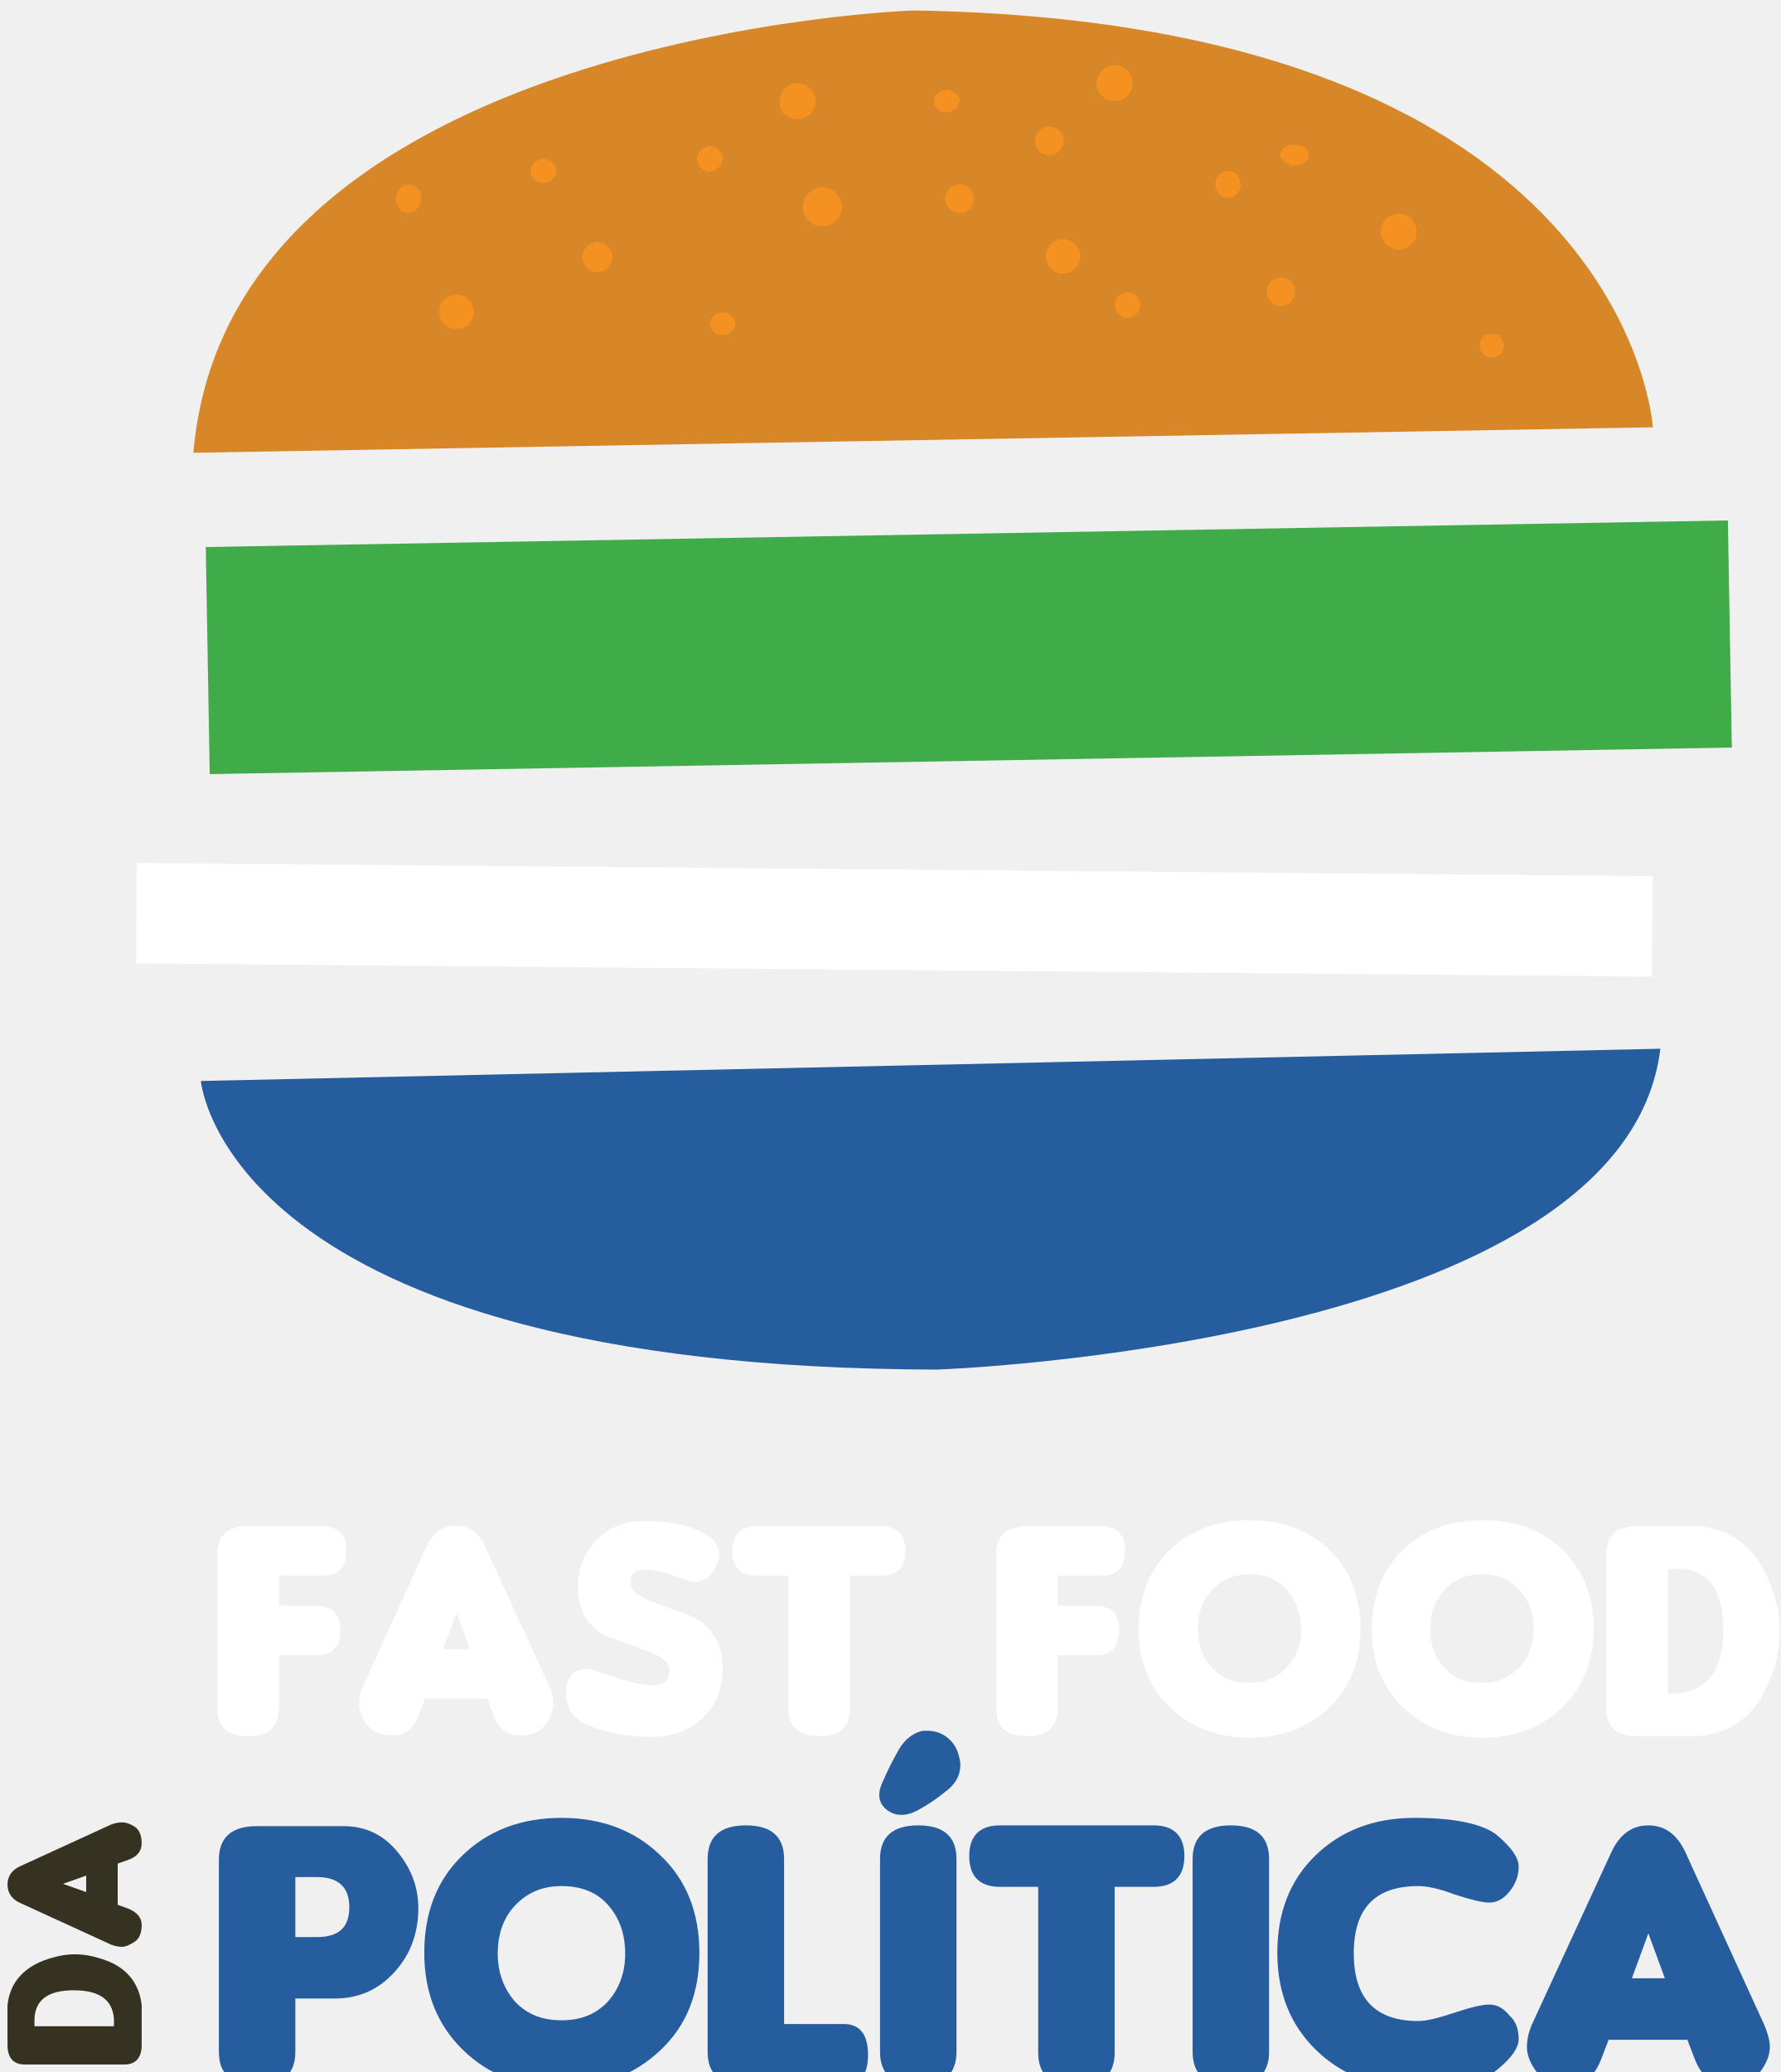
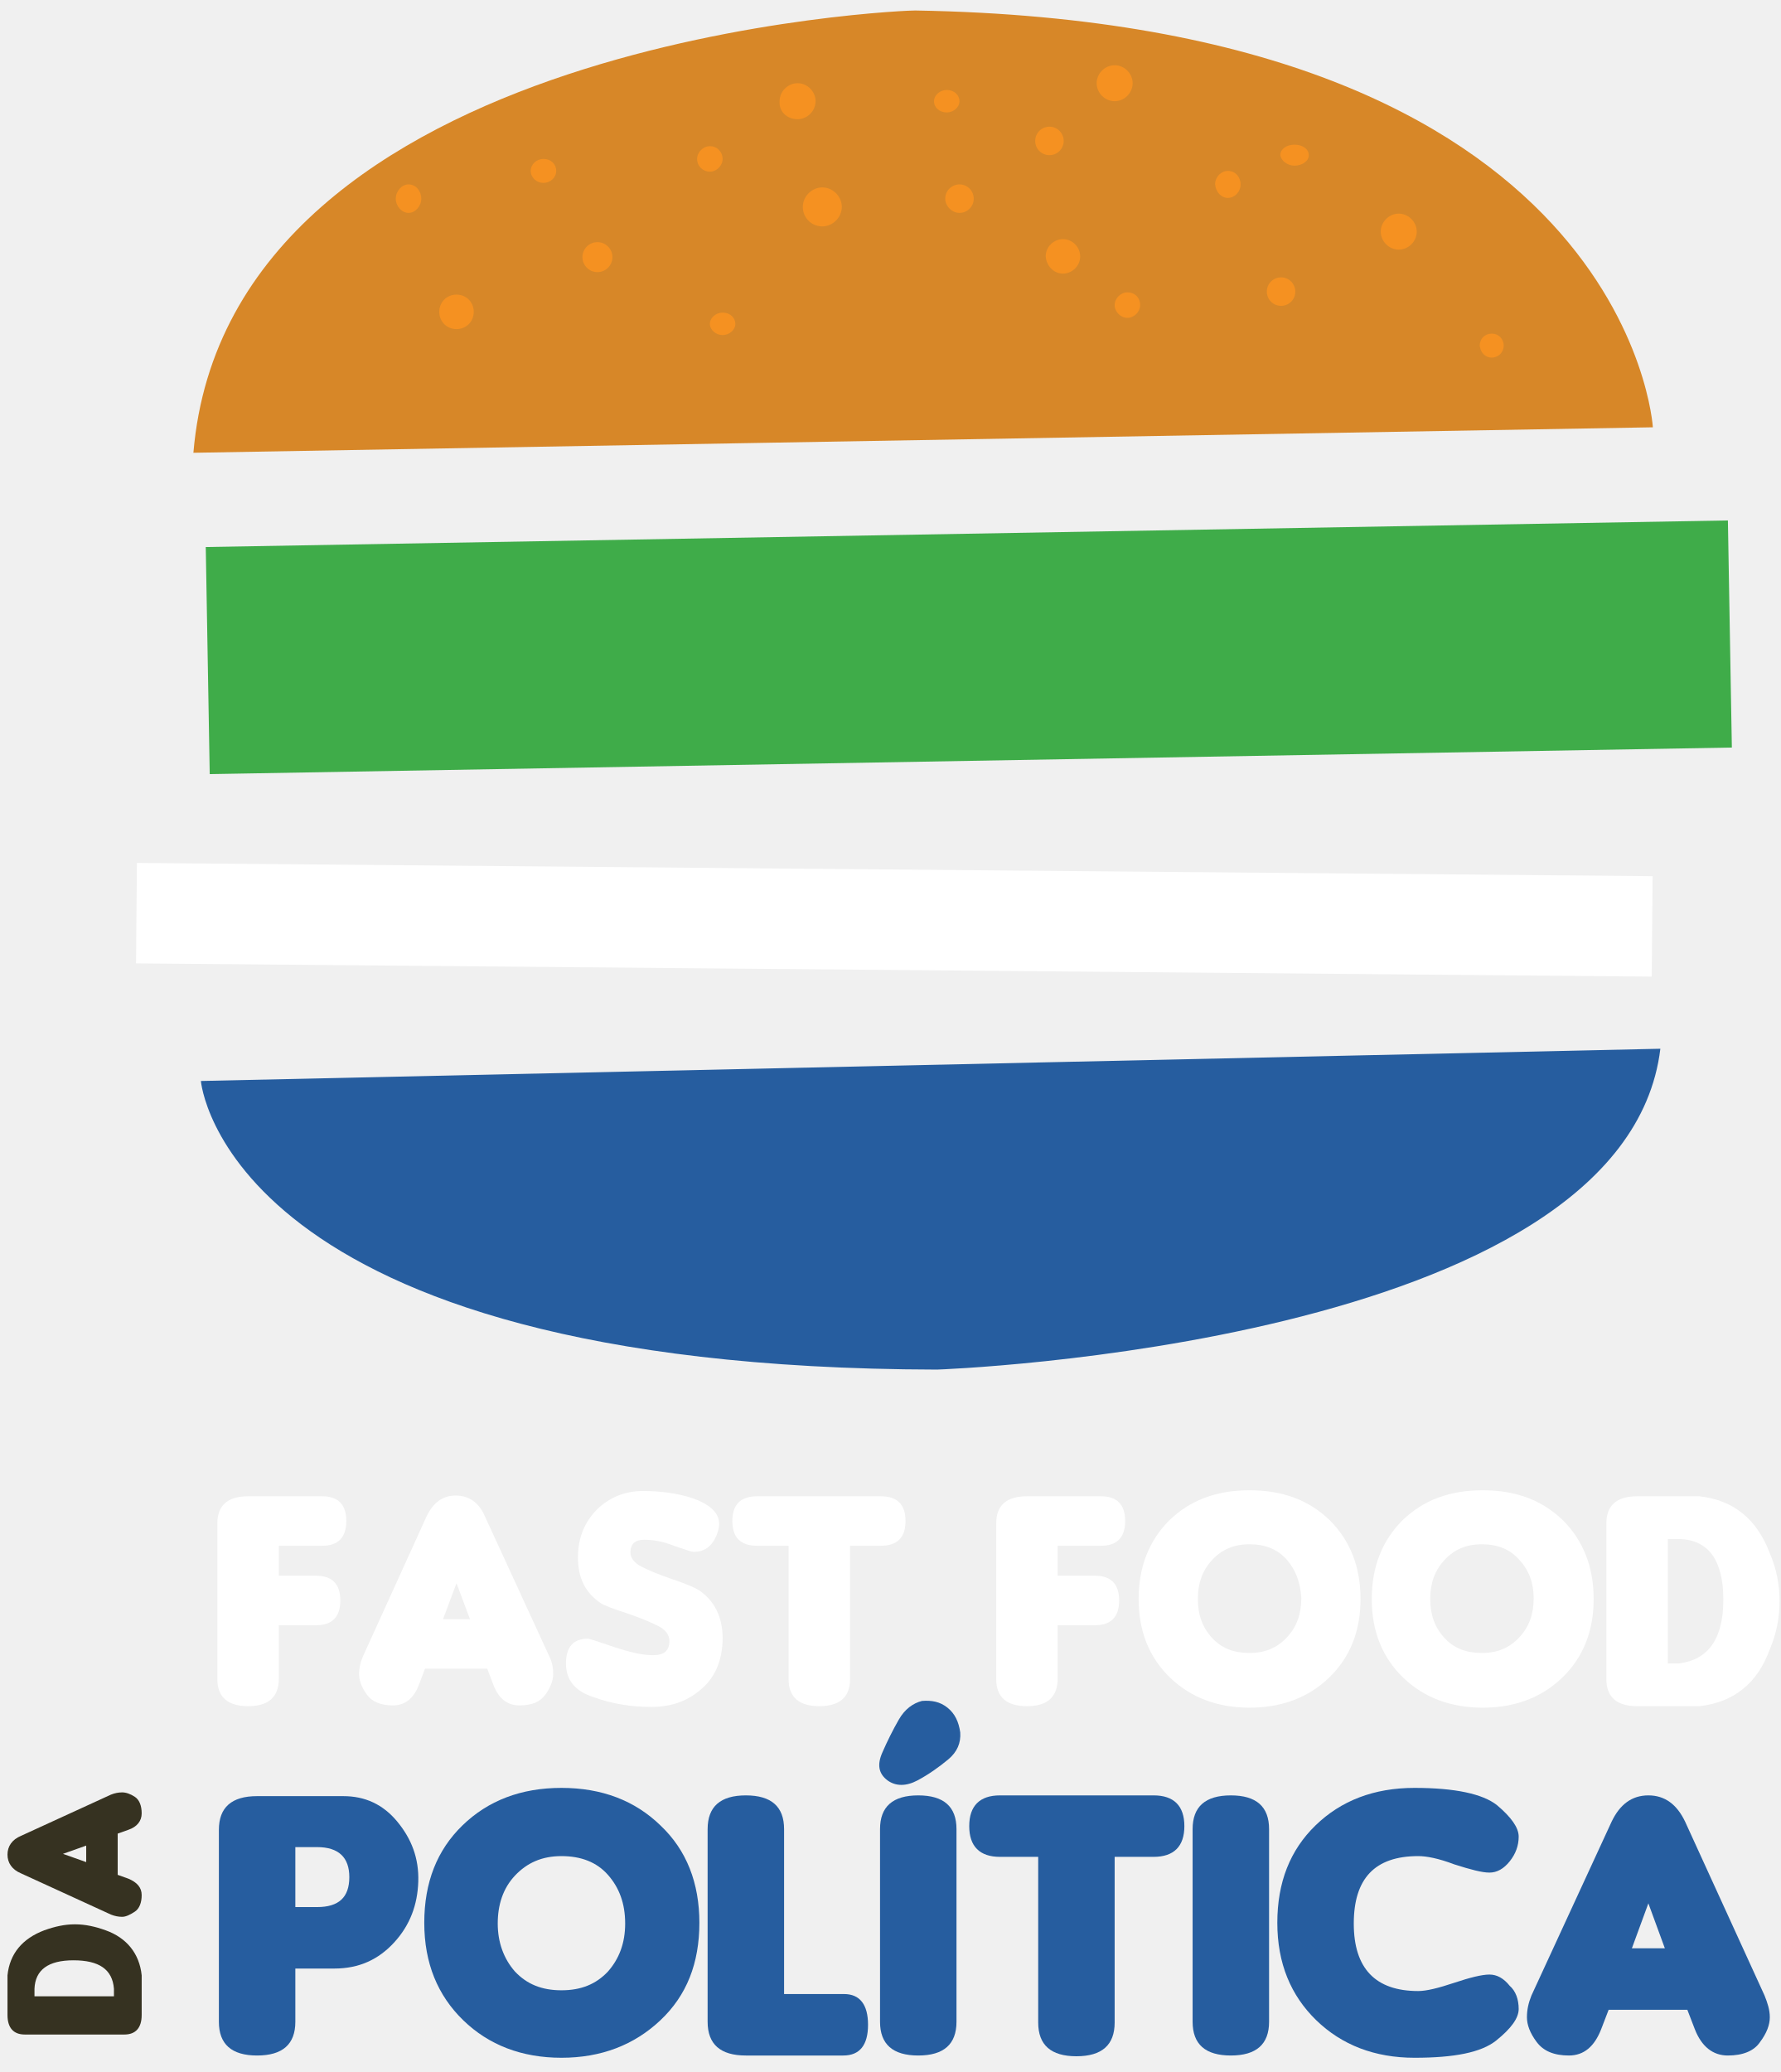
<svg xmlns="http://www.w3.org/2000/svg" version="1.1" id="Camada_1" x="0px" y="0px" viewBox="0 0 237.5 276.4" style="enable-background:new 0 0 237.5 276.4;" xml:space="preserve">
-   <style type="text/css">
+   <defs id="defs4389" />
+   <style type="text/css" id="style4297">
	.st0{fill:#265D9F;}
	.st1{fill:#D78728;}
	.st2{fill:#FFFFFF;}
	.st3{fill:#3FAC49;}
	.st4{fill:#F59121;}
	.st5{fill:#363221;}
</style>
-   <path class="st0" d="M221.5,139.9l-194.7,4.3c0,0,3.1,38.3,98.2,38.5C125.1,182.7,216.7,179.5,221.5,139.9" />
-   <path class="st1" d="M25.8,60.4L220.5,57c0,0-3.2-54-98.4-55.6C122.1,1.3,30.5,4.6,25.8,60.4" />
-   <rect x="112.7" y="21.6" transform="matrix(8.726681e-003 -1 1 8.726681e-003 -4.4352 241.0244)" class="st2" width="13.4" height="202.2" />
-   <rect x="27.7" y="71.2" transform="matrix(0.9998 -1.745392e-002 1.745392e-002 0.9998 -1.4877 2.2695)" class="st3" width="203.1" height="30.3" />
-   <path class="st4" d="M79.7,36.3c1.1,0,2-0.9,2-2c0-1.1-0.9-2-2-2c-1.1,0-2,0.9-2,2C77.7,35.4,78.6,36.3,79.7,36.3" />
-   <path class="st4" d="M106.4,15.9c1.3,0,2.4-1.1,2.4-2.4c0-1.3-1.1-2.4-2.4-2.4c-1.3,0-2.4,1.1-2.4,2.4  C103.9,14.9,105,15.9,106.4,15.9" />
-   <path class="st4" d="M128,28.4c1,0,1.9-0.8,1.9-1.9c0-1-0.8-1.9-1.9-1.9c-1,0-1.9,0.8-1.9,1.9C126.1,27.5,127,28.4,128,28.4" />
-   <path class="st4" d="M140,20.7c1,0,1.9-0.8,1.9-1.9c0-1-0.8-1.9-1.9-1.9c-1,0-1.9,0.8-1.9,1.9C138.1,19.9,139,20.7,140,20.7" />
-   <path class="st4" d="M170.9,40.8c1,0,1.9-0.8,1.9-1.9c0-1-0.8-1.9-1.9-1.9c-1,0-1.9,0.8-1.9,1.9C169,40,169.9,40.8,170.9,40.8" />
-   <path class="st4" d="M172.7,22.1c1,0,1.9-0.6,1.9-1.4c0-0.8-0.8-1.4-1.9-1.4s-1.9,0.6-1.9,1.4C170.9,21.4,171.7,22.1,172.7,22.1" />
-   <path class="st4" d="M109.7,30.2c1.4,0,2.6-1.2,2.6-2.6c0-1.4-1.2-2.6-2.6-2.6c-1.4,0-2.6,1.2-2.6,2.6  C107.1,29.1,108.3,30.2,109.7,30.2" />
-   <path class="st4" d="M199,47.7c0.9,0,1.6-0.7,1.6-1.6c0-0.9-0.7-1.6-1.6-1.6c-0.9,0-1.6,0.7-1.6,1.6C197.5,47,198.1,47.7,199,47.7" />
-   <path class="st4" d="M141.8,36.5c1.2,0,2.3-1,2.3-2.3c0-1.2-1-2.3-2.3-2.3c-1.2,0-2.3,1-2.3,2.3C139.6,35.5,140.6,36.5,141.8,36.5" />
-   <path class="st4" d="M148.7,13.5c1.3,0,2.4-1.1,2.4-2.4c0-1.3-1.1-2.4-2.4-2.4c-1.3,0-2.4,1.1-2.4,2.4  C146.3,12.4,147.4,13.5,148.7,13.5" />
-   <path class="st4" d="M60.9,43.9c1.3,0,2.3-1,2.3-2.3c0-1.3-1-2.3-2.3-2.3c-1.3,0-2.3,1-2.3,2.3C58.6,42.9,59.6,43.9,60.9,43.9" />
-   <path class="st4" d="M186.6,33.3c1.3,0,2.4-1.1,2.4-2.4c0-1.3-1.1-2.4-2.4-2.4c-1.3,0-2.4,1.1-2.4,2.4  C184.2,32.2,185.3,33.3,186.6,33.3" />
-   <path class="st4" d="M72.5,24.4c0.9,0,1.7-0.7,1.7-1.6c0-0.9-0.7-1.6-1.7-1.6c-0.9,0-1.7,0.7-1.7,1.6C70.8,23.7,71.6,24.4,72.5,24.4  " />
-   <path class="st4" d="M96.4,44.7c0.9,0,1.7-0.7,1.7-1.5c0-0.8-0.7-1.5-1.7-1.5c-0.9,0-1.7,0.7-1.7,1.5C94.7,44,95.5,44.7,96.4,44.7" />
-   <path class="st4" d="M150.4,42.4c0.9,0,1.7-0.8,1.7-1.7c0-1-0.7-1.7-1.7-1.7c-0.9,0-1.7,0.8-1.7,1.7  C148.7,41.6,149.5,42.4,150.4,42.4" />
-   <path class="st4" d="M126.3,15c0.9,0,1.7-0.7,1.7-1.5c0-0.8-0.7-1.5-1.7-1.5c-0.9,0-1.7,0.7-1.7,1.5C124.6,14.4,125.4,15,126.3,15" />
-   <path class="st4" d="M94.7,22.9c0.9,0,1.7-0.8,1.7-1.7c0-0.9-0.7-1.7-1.7-1.7c-0.9,0-1.7,0.8-1.7,1.7C93,22.2,93.8,22.9,94.7,22.9" />
-   <path class="st4" d="M54.5,28.4c0.9,0,1.7-0.9,1.7-1.9s-0.7-1.9-1.7-1.9c-0.9,0-1.7,0.9-1.7,1.9S53.6,28.4,54.5,28.4" />
-   <path class="st4" d="M163.8,26.4c0.9,0,1.7-0.8,1.7-1.8c0-1-0.7-1.8-1.7-1.8c-0.9,0-1.7,0.8-1.7,1.8  C162.2,25.6,162.9,26.4,163.8,26.4" />
-   <g>
-     <path class="st2" d="M33.1,231.6c-2.7,0-4.1-1.2-4.1-3.6v-20.8c0-2.4,1.4-3.6,4.1-3.6H43c2.1,0,3.2,1.1,3.2,3.3s-1.1,3.3-3.2,3.3   h-5.8v4h5c2.1,0,3.2,1.1,3.2,3.3c0,2.2-1.1,3.3-3.2,3.3h-5v7.1C37.2,230.4,35.8,231.6,33.1,231.6z" />
-     <path class="st2" d="M56.7,226.6l-0.8,2.1c-0.7,1.9-1.9,2.8-3.5,2.8s-2.8-0.5-3.5-1.5c-0.7-1-1-1.9-1-2.7s0.2-1.6,0.5-2.3l8.5-18.7   c0.9-1.9,2.2-2.8,3.9-2.8s3.1,0.9,3.9,2.8l8.6,18.7c0.4,0.8,0.5,1.6,0.5,2.3c0,0.8-0.3,1.7-1,2.7c-0.7,1-1.8,1.5-3.5,1.5   c-1.6,0-2.8-0.9-3.5-2.8l-0.8-2.1H56.7z M62.7,220l-1.8-4.8l-1.8,4.8H62.7z" />
-     <path class="st2" d="M86.9,231.7c-2.7,0-5.2-0.4-7.7-1.3c-2.5-0.8-3.7-2.3-3.7-4.5s1-3.3,2.9-3.3c0.3,0,1.4,0.4,3.5,1.1   s3.8,1.1,5.2,1.1c1.5,0,2.2-0.6,2.2-1.9c0-0.8-0.5-1.5-1.5-2s-2.4-1.1-4.2-1.7c-1.8-0.6-2.9-1-3.4-1.3c-2.1-1.4-3.1-3.4-3.1-6.1   c0-2.7,0.9-4.8,2.6-6.5c1.7-1.6,3.7-2.4,6.1-2.4c2.3,0,4.4,0.3,6.1,0.8c3.2,1,4.5,2.5,3.9,4.5c-0.6,2-1.8,2.9-3.4,2.8   c-0.2,0-1-0.3-2.5-0.8c-1.5-0.6-2.8-0.8-4-0.8c-1.2,0-1.8,0.6-1.8,1.7c0,0.7,0.5,1.4,1.5,1.9c1,0.5,2.4,1.1,4.2,1.7   s2.9,1.1,3.4,1.4c2.1,1.4,3.2,3.6,3.2,6.4c0,2.8-0.9,5.1-2.7,6.7C91.8,230.9,89.6,231.7,86.9,231.7z" />
-     <path class="st2" d="M113.4,210.2V228c0,2.4-1.4,3.6-4.1,3.6c-2.7,0-4.1-1.2-4.1-3.6v-17.8H101c-2.2,0-3.3-1.1-3.3-3.3   s1.1-3.3,3.3-3.3h16.5c2.2,0,3.3,1.1,3.3,3.3s-1.1,3.3-3.3,3.3H113.4z" />
-     <path class="st2" d="M137,231.6c-2.7,0-4.1-1.2-4.1-3.6v-20.8c0-2.4,1.4-3.6,4.1-3.6h9.9c2.1,0,3.2,1.1,3.2,3.3s-1.1,3.3-3.2,3.3   h-5.8v4h5c2.1,0,3.2,1.1,3.2,3.3c0,2.2-1.1,3.3-3.2,3.3h-5v7.1C141.1,230.4,139.7,231.6,137,231.6z" />
-     <path class="st2" d="M181.5,217.3c0,4.3-1.4,7.8-4.2,10.5c-2.8,2.7-6.4,4-10.6,4s-7.8-1.3-10.6-4c-2.8-2.7-4.2-6.2-4.2-10.5   c0-4.3,1.4-7.8,4.1-10.5c2.8-2.7,6.3-4,10.7-4s7.9,1.3,10.7,4C180.1,209.5,181.5,213,181.5,217.3z M171.7,212.1   c-1.2-1.4-2.9-2.1-5-2.1c-2.1,0-3.7,0.7-5,2.1c-1.3,1.4-1.9,3.1-1.9,5.2c0,2.1,0.6,3.8,1.9,5.2c1.3,1.4,2.9,2,5,2s3.7-0.7,5-2.1   s1.9-3.1,1.9-5.2C173.5,215.2,172.9,213.5,171.7,212.1z" />
-     <path class="st2" d="M212.6,217.3c0,4.3-1.4,7.8-4.2,10.5c-2.8,2.7-6.4,4-10.6,4s-7.8-1.3-10.6-4c-2.8-2.7-4.2-6.2-4.2-10.5   c0-4.3,1.4-7.8,4.1-10.5c2.8-2.7,6.3-4,10.7-4s7.9,1.3,10.7,4C211.2,209.5,212.6,213,212.6,217.3z M202.7,212.1   c-1.2-1.4-2.9-2.1-5-2.1c-2.1,0-3.7,0.7-5,2.1c-1.3,1.4-1.9,3.1-1.9,5.2c0,2.1,0.6,3.8,1.9,5.2c1.3,1.4,2.9,2,5,2s3.7-0.7,5-2.1   s1.9-3.1,1.9-5.2C204.6,215.2,204,213.5,202.7,212.1z" />
-     <path class="st2" d="M226.7,231.6h-8.3c-2.7,0-4.1-1.2-4.1-3.6v-20.8c0-2.4,1.4-3.6,4.1-3.6h8.3c4.6,0.5,7.7,3.1,9.4,7.6   c0.9,2.1,1.3,4.2,1.3,6.4s-0.4,4.3-1.3,6.4C234.5,228.5,231.3,231.1,226.7,231.6z M229.9,217.4c0-5.3-2-8-5.9-8.1h-1.5v16.6l1.5,0   C227.9,225.4,229.9,222.6,229.9,217.4z" />
+   <path class="st0" d="M221.5,139.9l-194.7,4.3c0,0,3.1,38.3,98.2,38.5C125.1,182.7,216.7,179.5,221.5,139.9" id="path4299" />
+   <path class="st1" d="M25.8,60.4L220.5,57c0,0-3.2-54-98.4-55.6C122.1,1.3,30.5,4.6,25.8,60.4" id="path4301" />
+   <rect x="112.7" y="21.6" transform="matrix(8.726681e-003 -1 1 8.726681e-003 -4.4352 241.0244)" class="st2" width="13.4" height="202.2" id="rect4303" />
+   <rect x="27.7" y="71.2" transform="matrix(0.9998 -1.745392e-002 1.745392e-002 0.9998 -1.4877 2.2695)" class="st3" width="203.1" height="30.3" id="rect4305" />
+   <path class="st4" d="M79.7,36.3c1.1,0,2-0.9,2-2c0-1.1-0.9-2-2-2c-1.1,0-2,0.9-2,2C77.7,35.4,78.6,36.3,79.7,36.3" id="path4307" />
+   <path class="st4" d="M106.4,15.9c1.3,0,2.4-1.1,2.4-2.4c0-1.3-1.1-2.4-2.4-2.4c-1.3,0-2.4,1.1-2.4,2.4  C103.9,14.9,105,15.9,106.4,15.9" id="path4309" />
+   <path class="st4" d="M128,28.4c1,0,1.9-0.8,1.9-1.9c0-1-0.8-1.9-1.9-1.9c-1,0-1.9,0.8-1.9,1.9C126.1,27.5,127,28.4,128,28.4" id="path4311" />
+   <path class="st4" d="M140,20.7c1,0,1.9-0.8,1.9-1.9c0-1-0.8-1.9-1.9-1.9c-1,0-1.9,0.8-1.9,1.9C138.1,19.9,139,20.7,140,20.7" id="path4313" />
+   <path class="st4" d="M170.9,40.8c1,0,1.9-0.8,1.9-1.9c0-1-0.8-1.9-1.9-1.9c-1,0-1.9,0.8-1.9,1.9C169,40,169.9,40.8,170.9,40.8" id="path4315" />
+   <path class="st4" d="M172.7,22.1c1,0,1.9-0.6,1.9-1.4c0-0.8-0.8-1.4-1.9-1.4s-1.9,0.6-1.9,1.4C170.9,21.4,171.7,22.1,172.7,22.1" id="path4317" />
+   <path class="st4" d="M109.7,30.2c1.4,0,2.6-1.2,2.6-2.6c0-1.4-1.2-2.6-2.6-2.6c-1.4,0-2.6,1.2-2.6,2.6  C107.1,29.1,108.3,30.2,109.7,30.2" id="path4319" />
+   <path class="st4" d="M199,47.7c0.9,0,1.6-0.7,1.6-1.6c0-0.9-0.7-1.6-1.6-1.6c-0.9,0-1.6,0.7-1.6,1.6C197.5,47,198.1,47.7,199,47.7" id="path4321" />
+   <path class="st4" d="M141.8,36.5c1.2,0,2.3-1,2.3-2.3c0-1.2-1-2.3-2.3-2.3c-1.2,0-2.3,1-2.3,2.3C139.6,35.5,140.6,36.5,141.8,36.5" id="path4323" />
+   <path class="st4" d="M148.7,13.5c1.3,0,2.4-1.1,2.4-2.4c0-1.3-1.1-2.4-2.4-2.4c-1.3,0-2.4,1.1-2.4,2.4  C146.3,12.4,147.4,13.5,148.7,13.5" id="path4325" />
+   <path class="st4" d="M60.9,43.9c1.3,0,2.3-1,2.3-2.3c0-1.3-1-2.3-2.3-2.3c-1.3,0-2.3,1-2.3,2.3C58.6,42.9,59.6,43.9,60.9,43.9" id="path4327" />
+   <path class="st4" d="M186.6,33.3c1.3,0,2.4-1.1,2.4-2.4c0-1.3-1.1-2.4-2.4-2.4c-1.3,0-2.4,1.1-2.4,2.4  C184.2,32.2,185.3,33.3,186.6,33.3" id="path4329" />
+   <path class="st4" d="M72.5,24.4c0.9,0,1.7-0.7,1.7-1.6c0-0.9-0.7-1.6-1.7-1.6c-0.9,0-1.7,0.7-1.7,1.6C70.8,23.7,71.6,24.4,72.5,24.4  " id="path4331" />
+   <path class="st4" d="M96.4,44.7c0.9,0,1.7-0.7,1.7-1.5c0-0.8-0.7-1.5-1.7-1.5c-0.9,0-1.7,0.7-1.7,1.5C94.7,44,95.5,44.7,96.4,44.7" id="path4333" />
+   <path class="st4" d="M150.4,42.4c0.9,0,1.7-0.8,1.7-1.7c0-1-0.7-1.7-1.7-1.7c-0.9,0-1.7,0.8-1.7,1.7  C148.7,41.6,149.5,42.4,150.4,42.4" id="path4335" />
+   <path class="st4" d="M126.3,15c0.9,0,1.7-0.7,1.7-1.5c0-0.8-0.7-1.5-1.7-1.5c-0.9,0-1.7,0.7-1.7,1.5C124.6,14.4,125.4,15,126.3,15" id="path4337" />
+   <path class="st4" d="M94.7,22.9c0.9,0,1.7-0.8,1.7-1.7c0-0.9-0.7-1.7-1.7-1.7c-0.9,0-1.7,0.8-1.7,1.7C93,22.2,93.8,22.9,94.7,22.9" id="path4339" />
+   <path class="st4" d="M54.5,28.4c0.9,0,1.7-0.9,1.7-1.9s-0.7-1.9-1.7-1.9c-0.9,0-1.7,0.9-1.7,1.9S53.6,28.4,54.5,28.4" id="path4341" />
+   <path class="st4" d="M163.8,26.4c0.9,0,1.7-0.8,1.7-1.8c0-1-0.7-1.8-1.7-1.8c-0.9,0-1.7,0.8-1.7,1.8  C162.2,25.6,162.9,26.4,163.8,26.4" id="path4343" />
+   <g id="g4345" transform="translate(0,-4)">
+     <path class="st2" d="m 33.1,231.6 c -2.7,0 -4.1,-1.2 -4.1,-3.6 l 0,-20.8 c 0,-2.4 1.4,-3.6 4.1,-3.6 l 9.9,0 c 2.1,0 3.2,1.1 3.2,3.3 0,2.2 -1.1,3.3 -3.2,3.3 l -5.8,0 0,4 5,0 c 2.1,0 3.2,1.1 3.2,3.3 0,2.2 -1.1,3.3 -3.2,3.3 l -5,0 0,7.1 c 0,2.5 -1.4,3.7 -4.1,3.7 z" id="path4347" style="fill:#ffffff" />
+     <path class="st2" d="m 56.7,226.6 -0.8,2.1 c -0.7,1.9 -1.9,2.8 -3.5,2.8 -1.6,0 -2.8,-0.5 -3.5,-1.5 -0.7,-1 -1,-1.9 -1,-2.7 0,-0.8 0.2,-1.6 0.5,-2.3 l 8.5,-18.7 c 0.9,-1.9 2.2,-2.8 3.9,-2.8 1.7,0 3.1,0.9 3.9,2.8 l 8.6,18.7 c 0.4,0.8 0.5,1.6 0.5,2.3 0,0.8 -0.3,1.7 -1,2.7 -0.7,1 -1.8,1.5 -3.5,1.5 -1.6,0 -2.8,-0.9 -3.5,-2.8 l -0.8,-2.1 -8.3,0 z m 6,-6.6 -1.8,-4.8 -1.8,4.8 3.6,0 z" id="path4349" style="fill:#ffffff" />
+     <path class="st2" d="m 86.9,231.7 c -2.7,0 -5.2,-0.4 -7.7,-1.3 -2.5,-0.8 -3.7,-2.3 -3.7,-4.5 0,-2.2 1,-3.3 2.9,-3.3 0.3,0 1.4,0.4 3.5,1.1 2.1,0.7 3.8,1.1 5.2,1.1 1.5,0 2.2,-0.6 2.2,-1.9 0,-0.8 -0.5,-1.5 -1.5,-2 -1,-0.5 -2.4,-1.1 -4.2,-1.7 -1.8,-0.6 -2.9,-1 -3.4,-1.3 -2.1,-1.4 -3.1,-3.4 -3.1,-6.1 0,-2.7 0.9,-4.8 2.6,-6.5 1.7,-1.6 3.7,-2.4 6.1,-2.4 2.3,0 4.4,0.3 6.1,0.8 3.2,1 4.5,2.5 3.9,4.5 -0.6,2 -1.8,2.9 -3.4,2.8 -0.2,0 -1,-0.3 -2.5,-0.8 -1.5,-0.6 -2.8,-0.8 -4,-0.8 -1.2,0 -1.8,0.6 -1.8,1.7 0,0.7 0.5,1.4 1.5,1.9 1,0.5 2.4,1.1 4.2,1.7 1.8,0.6 2.9,1.1 3.4,1.4 2.1,1.4 3.2,3.6 3.2,6.4 0,2.8 -0.9,5.1 -2.7,6.7 -1.9,1.7 -4.1,2.5 -6.8,2.5 z" id="path4351" style="fill:#ffffff" />
+     <path class="st2" d="m 113.4,210.2 0,17.8 c 0,2.4 -1.4,3.6 -4.1,3.6 -2.7,0 -4.1,-1.2 -4.1,-3.6 l 0,-17.8 -4.2,0 c -2.2,0 -3.3,-1.1 -3.3,-3.3 0,-2.2 1.1,-3.3 3.3,-3.3 l 16.5,0 c 2.2,0 3.3,1.1 3.3,3.3 0,2.2 -1.1,3.3 -3.3,3.3 l -4.1,0 z" id="path4353" style="fill:#ffffff" />
+     <path class="st2" d="m 137,231.6 c -2.7,0 -4.1,-1.2 -4.1,-3.6 l 0,-20.8 c 0,-2.4 1.4,-3.6 4.1,-3.6 l 9.9,0 c 2.1,0 3.2,1.1 3.2,3.3 0,2.2 -1.1,3.3 -3.2,3.3 l -5.8,0 0,4 5,0 c 2.1,0 3.2,1.1 3.2,3.3 0,2.2 -1.1,3.3 -3.2,3.3 l -5,0 0,7.1 c 0,2.5 -1.4,3.7 -4.1,3.7 z" id="path4355" style="fill:#ffffff" />
+     <path class="st2" d="m 181.5,217.3 c 0,4.3 -1.4,7.8 -4.2,10.5 -2.8,2.7 -6.4,4 -10.6,4 -4.2,0 -7.8,-1.3 -10.6,-4 -2.8,-2.7 -4.2,-6.2 -4.2,-10.5 0,-4.3 1.4,-7.8 4.1,-10.5 2.8,-2.7 6.3,-4 10.7,-4 4.4,0 7.9,1.3 10.7,4 2.7,2.7 4.1,6.2 4.1,10.5 z m -9.8,-5.2 c -1.2,-1.4 -2.9,-2.1 -5,-2.1 -2.1,0 -3.7,0.7 -5,2.1 -1.3,1.4 -1.9,3.1 -1.9,5.2 0,2.1 0.6,3.8 1.9,5.2 1.3,1.4 2.9,2 5,2 2.1,0 3.7,-0.7 5,-2.1 1.3,-1.4 1.9,-3.1 1.9,-5.2 -0.1,-2 -0.7,-3.7 -1.9,-5.1 z" id="path4357" style="fill:#ffffff" />
+     <path class="st2" d="m 212.6,217.3 c 0,4.3 -1.4,7.8 -4.2,10.5 -2.8,2.7 -6.4,4 -10.6,4 -4.2,0 -7.8,-1.3 -10.6,-4 -2.8,-2.7 -4.2,-6.2 -4.2,-10.5 0,-4.3 1.4,-7.8 4.1,-10.5 2.8,-2.7 6.3,-4 10.7,-4 4.4,0 7.9,1.3 10.7,4 2.7,2.7 4.1,6.2 4.1,10.5 z m -9.9,-5.2 c -1.2,-1.4 -2.9,-2.1 -5,-2.1 -2.1,0 -3.7,0.7 -5,2.1 -1.3,1.4 -1.9,3.1 -1.9,5.2 0,2.1 0.6,3.8 1.9,5.2 1.3,1.4 2.9,2 5,2 2.1,0 3.7,-0.7 5,-2.1 1.3,-1.4 1.9,-3.1 1.9,-5.2 0,-2 -0.6,-3.7 -1.9,-5.1 z" id="path4359" style="fill:#ffffff" />
+     <path class="st2" d="m 226.7,231.6 -8.3,0 c -2.7,0 -4.1,-1.2 -4.1,-3.6 l 0,-20.8 c 0,-2.4 1.4,-3.6 4.1,-3.6 l 8.3,0 c 4.6,0.5 7.7,3.1 9.4,7.6 0.9,2.1 1.3,4.2 1.3,6.4 0,2.2 -0.4,4.3 -1.3,6.4 -1.6,4.5 -4.8,7.1 -9.4,7.6 z m 3.2,-14.2 c 0,-5.3 -2,-8 -5.9,-8.1 l -1.5,0 0,16.6 1.5,0 c 3.9,-0.5 5.9,-3.3 5.9,-8.5 z" id="path4361" style="fill:#ffffff" />
  </g>
-   <g>
-     <path class="st0" d="M39.4,266.6v7.1c0,3-1.7,4.5-5.1,4.5s-5.1-1.5-5.1-4.5v-25.6c0-3,1.7-4.5,5.1-4.5h11.5c2.9,0,5.3,1.1,7.2,3.4   c1.9,2.3,2.9,4.9,2.8,8c-0.1,3.1-1.1,5.8-3.2,8.1c-2.1,2.3-4.7,3.5-8,3.5H39.4z M39.4,250.5v7.9h2.9c2.9,0,4.3-1.3,4.3-4   c0-2.6-1.4-4-4.3-4H39.4z" />
-     <path class="st0" d="M93.3,260.5c0,5.4-1.7,9.7-5.2,13c-3.5,3.3-7.9,5-13.2,5s-9.7-1.7-13.1-5c-3.4-3.3-5.2-7.6-5.2-13   s1.7-9.7,5.1-13c3.4-3.3,7.8-5,13.2-5c5.4,0,9.8,1.7,13.2,5C91.6,250.8,93.3,255.2,93.3,260.5z M81.1,254.1   c-1.5-1.7-3.6-2.5-6.2-2.5s-4.6,0.9-6.2,2.6c-1.6,1.7-2.3,3.9-2.3,6.4s0.8,4.7,2.3,6.4c1.6,1.7,3.6,2.5,6.2,2.5   c2.6,0,4.6-0.8,6.2-2.5c1.5-1.7,2.3-3.8,2.3-6.4C83.4,257.9,82.6,255.8,81.1,254.1z" />
-     <path class="st0" d="M112.5,278.2h-13c-3.4,0-5.1-1.5-5.1-4.5V248c0-3,1.7-4.5,5.1-4.5s5.1,1.5,5.1,4.5v22h8c2.1,0,3.2,1.4,3.2,4.1   S114.7,278.2,112.5,278.2z" />
-     <path class="st0" d="M126.4,231.8c1,0.8,1.5,1.9,1.7,3.3c0.1,1.4-0.4,2.6-1.6,3.6c-1.2,1-2.6,2-4.1,2.8s-2.9,0.8-4,0   c-1.2-0.9-1.4-2.1-0.7-3.7c0.7-1.6,1.4-3,2.2-4.4s1.9-2.2,3.1-2.5C124.3,230.8,125.4,231,126.4,231.8z M127.6,248   c0-3-1.7-4.5-5.1-4.5s-5.1,1.5-5.1,4.5v25.7c0,3,1.7,4.5,5.1,4.5s5.1-1.5,5.1-4.5V248z" />
-     <path class="st0" d="M148.7,251.7v22.1c0,3-1.7,4.5-5.1,4.5c-3.4,0-5.1-1.5-5.1-4.5v-22.1h-5.1c-2.7,0-4.1-1.4-4.1-4.1   s1.4-4.1,4.1-4.1h20.5c2.7,0,4.1,1.4,4.1,4.1s-1.4,4.1-4.1,4.1H148.7z" />
-     <path class="st0" d="M169.3,273.7c0,3-1.7,4.5-5.1,4.5s-5.1-1.5-5.1-4.5V248c0-3,1.7-4.5,5.1-4.5s5.1,1.5,5.1,4.5V273.7z" />
-     <path class="st0" d="M202.6,272c0,1.2-1,2.6-3,4.2c-2,1.6-5.6,2.3-10.9,2.3s-9.7-1.7-13.1-5c-3.4-3.3-5.2-7.6-5.2-13   s1.7-9.7,5.1-13c3.4-3.3,7.8-5,13.2-5c5.4,0,9.1,0.8,11,2.3c1.9,1.6,2.9,3,2.9,4.2s-0.4,2.3-1.2,3.3c-0.8,1-1.7,1.5-2.7,1.5   c-1,0-2.5-0.4-4.7-1.1c-2.1-0.8-3.7-1.1-4.8-1.1c-5.8,0-8.6,3-8.6,9c0,6,2.9,9,8.6,9c1.1,0,2.7-0.4,4.8-1.1s3.7-1.1,4.7-1.1   c1,0,1.9,0.5,2.7,1.5C202.2,269.6,202.6,270.7,202.6,272z" />
-     <path class="st0" d="M214.6,272.1l-1,2.6c-0.9,2.3-2.3,3.5-4.3,3.5c-2,0-3.4-0.6-4.3-1.8c-0.9-1.2-1.3-2.3-1.3-3.3   c0-1,0.2-1.9,0.6-2.9L215,247c1.1-2.3,2.7-3.5,4.9-3.5c2.2,0,3.8,1.2,4.9,3.5l10.6,23.2c0.4,1,0.7,1.9,0.7,2.9c0,1-0.4,2.1-1.3,3.3   c-0.8,1.2-2.3,1.8-4.3,1.8s-3.5-1.2-4.4-3.5l-1-2.6H214.6z M222.1,263.9l-2.2-6l-2.2,6H222.1z" />
+   <g id="g4363" transform="translate(0,-4)">
+     <path class="st0" d="m 39.4,266.6 0,7.1 c 0,3 -1.7,4.5 -5.1,4.5 -3.4,0 -5.1,-1.5 -5.1,-4.5 l 0,-25.6 c 0,-3 1.7,-4.5 5.1,-4.5 l 11.5,0 c 2.9,0 5.3,1.1 7.2,3.4 1.9,2.3 2.9,4.9 2.8,8 -0.1,3.1 -1.1,5.8 -3.2,8.1 -2.1,2.3 -4.7,3.5 -8,3.5 l -5.2,0 z m 0,-16.1 0,7.9 2.9,0 c 2.9,0 4.3,-1.3 4.3,-4 0,-2.6 -1.4,-4 -4.3,-4 l -2.9,0 z" id="path4365" style="fill:#265d9f" />
+     <path class="st0" d="m 93.3,260.5 c 0,5.4 -1.7,9.7 -5.2,13 -3.5,3.3 -7.9,5 -13.2,5 -5.3,0 -9.7,-1.7 -13.1,-5 -3.4,-3.3 -5.2,-7.6 -5.2,-13 0,-5.4 1.7,-9.7 5.1,-13 3.4,-3.3 7.8,-5 13.2,-5 5.4,0 9.8,1.7 13.2,5 3.5,3.3 5.2,7.7 5.2,13 z m -12.2,-6.4 c -1.5,-1.7 -3.6,-2.5 -6.2,-2.5 -2.6,0 -4.6,0.9 -6.2,2.6 -1.6,1.7 -2.3,3.9 -2.3,6.4 0,2.5 0.8,4.7 2.3,6.4 1.6,1.7 3.6,2.5 6.2,2.5 2.6,0 4.6,-0.8 6.2,-2.5 1.5,-1.7 2.3,-3.8 2.3,-6.4 0,-2.7 -0.8,-4.8 -2.3,-6.5 z" id="path4367" style="fill:#265d9f" />
+     <path class="st0" d="m 112.5,278.2 -13,0 c -3.4,0 -5.1,-1.5 -5.1,-4.5 l 0,-25.7 c 0,-3 1.7,-4.5 5.1,-4.5 3.4,0 5.1,1.5 5.1,4.5 l 0,22 8,0 c 2.1,0 3.2,1.4 3.2,4.1 0,2.7 -1.1,4.1 -3.3,4.1 z" id="path4369" style="fill:#265d9f" />
+     <path class="st0" d="m 126.4,231.8 c 1,0.8 1.5,1.9 1.7,3.3 0.1,1.4 -0.4,2.6 -1.6,3.6 -1.2,1 -2.6,2 -4.1,2.8 -1.5,0.8 -2.9,0.8 -4,0 -1.2,-0.9 -1.4,-2.1 -0.7,-3.7 0.7,-1.6 1.4,-3 2.2,-4.4 0.8,-1.4 1.9,-2.2 3.1,-2.5 1.3,-0.1 2.4,0.1 3.4,0.9 z m 1.2,16.2 c 0,-3 -1.7,-4.5 -5.1,-4.5 -3.4,0 -5.1,1.5 -5.1,4.5 l 0,25.7 c 0,3 1.7,4.5 5.1,4.5 3.4,0 5.1,-1.5 5.1,-4.5 l 0,-25.7 z" id="path4371" style="fill:#265d9f" />
+     <path class="st0" d="m 148.7,251.7 0,22.1 c 0,3 -1.7,4.5 -5.1,4.5 -3.4,0 -5.1,-1.5 -5.1,-4.5 l 0,-22.1 -5.1,0 c -2.7,0 -4.1,-1.4 -4.1,-4.1 0,-2.7 1.4,-4.1 4.1,-4.1 l 20.5,0 c 2.7,0 4.1,1.4 4.1,4.1 0,2.7 -1.4,4.1 -4.1,4.1 l -5.2,0 z" id="path4373" style="fill:#265d9f" />
+     <path class="st0" d="m 169.3,273.7 c 0,3 -1.7,4.5 -5.1,4.5 -3.4,0 -5.1,-1.5 -5.1,-4.5 l 0,-25.7 c 0,-3 1.7,-4.5 5.1,-4.5 3.4,0 5.1,1.5 5.1,4.5 l 0,25.7 z" id="path4375" style="fill:#265d9f" />
+     <path class="st0" d="m 202.6,272 c 0,1.2 -1,2.6 -3,4.2 -2,1.6 -5.6,2.3 -10.9,2.3 -5.3,0 -9.7,-1.7 -13.1,-5 -3.4,-3.3 -5.2,-7.6 -5.2,-13 0,-5.4 1.7,-9.7 5.1,-13 3.4,-3.3 7.8,-5 13.2,-5 5.4,0 9.1,0.8 11,2.3 1.9,1.6 2.9,3 2.9,4.2 0,1.2 -0.4,2.3 -1.2,3.3 -0.8,1 -1.7,1.5 -2.7,1.5 -1,0 -2.5,-0.4 -4.7,-1.1 -2.1,-0.8 -3.7,-1.1 -4.8,-1.1 -5.8,0 -8.6,3 -8.6,9 0,6 2.9,9 8.6,9 1.1,0 2.7,-0.4 4.8,-1.1 2.1,-0.7 3.7,-1.1 4.7,-1.1 1,0 1.9,0.5 2.7,1.5 0.8,0.7 1.2,1.8 1.2,3.1 z" id="path4377" style="fill:#265d9f" />
+     <path class="st0" d="m 214.6,272.1 -1,2.6 c -0.9,2.3 -2.3,3.5 -4.3,3.5 -2,0 -3.4,-0.6 -4.3,-1.8 -0.9,-1.2 -1.3,-2.3 -1.3,-3.3 0,-1 0.2,-1.9 0.6,-2.9 L 215,247 c 1.1,-2.3 2.7,-3.5 4.9,-3.5 2.2,0 3.8,1.2 4.9,3.5 l 10.6,23.2 c 0.4,1 0.7,1.9 0.7,2.9 0,1 -0.4,2.1 -1.3,3.3 -0.8,1.2 -2.3,1.8 -4.3,1.8 -2,0 -3.5,-1.2 -4.4,-3.5 l -1,-2.6 -10.5,0 z m 7.5,-8.2 -2.2,-6 -2.2,6 4.4,0 z" id="path4379" style="fill:#265d9f" />
  </g>
-   <g>
-     <path class="st5" d="M18.9,267.5v5.3c0,1.7-0.8,2.6-2.3,2.6H3.3c-1.5,0-2.3-0.9-2.3-2.6v-5.3c0.3-2.9,2-4.9,4.9-6   c1.4-0.5,2.7-0.8,4.1-0.8s2.7,0.3,4.1,0.8C16.9,262.5,18.6,264.6,18.9,267.5z M9.8,265.5c-3.4,0-5.1,1.3-5.2,3.8v1h10.6l0-1   C15,266.7,13.2,265.5,9.8,265.5z" />
-     <path class="st5" d="M15.7,254.1l1.4,0.5c1.2,0.5,1.8,1.2,1.8,2.2s-0.3,1.8-0.9,2.2c-0.6,0.4-1.2,0.7-1.7,0.7c-0.5,0-1-0.1-1.5-0.3   l-12-5.5c-1.2-0.5-1.8-1.4-1.8-2.5c0-1.1,0.6-2,1.8-2.5l12-5.5c0.5-0.2,1-0.3,1.5-0.3c0.5,0,1.1,0.2,1.7,0.6   c0.6,0.4,0.9,1.2,0.9,2.2c0,1-0.6,1.8-1.8,2.2l-1.4,0.5V254.1z M11.5,250.2l-3.1,1.1l3.1,1.1V250.2z" />
+   <g id="g4381" transform="translate(0,-4)">
+     <path class="st5" d="m 18.9,267.5 0,5.3 c 0,1.7 -0.8,2.6 -2.3,2.6 l -13.3,0 C 1.8,275.4 1,274.5 1,272.8 l 0,-5.3 c 0.3,-2.9 2,-4.9 4.9,-6 1.4,-0.5 2.7,-0.8 4.1,-0.8 1.4,0 2.7,0.3 4.1,0.8 2.8,1 4.5,3.1 4.8,6 z m -9.1,-2 c -3.4,0 -5.1,1.3 -5.2,3.8 l 0,1 10.6,0 0,-1 c -0.2,-2.6 -2,-3.8 -5.4,-3.8 z" id="path4383" style="fill:#363221" />
+     <path class="st5" d="m 15.7,254.1 1.4,0.5 c 1.2,0.5 1.8,1.2 1.8,2.2 0,1 -0.3,1.8 -0.9,2.2 -0.6,0.4 -1.2,0.7 -1.7,0.7 -0.5,0 -1,-0.1 -1.5,-0.3 l -12,-5.5 C 1.6,253.4 1,252.5 1,251.4 c 0,-1.1 0.6,-2 1.8,-2.5 l 12,-5.5 c 0.5,-0.2 1,-0.3 1.5,-0.3 0.5,0 1.1,0.2 1.7,0.6 0.6,0.4 0.9,1.2 0.9,2.2 0,1 -0.6,1.8 -1.8,2.2 l -1.4,0.5 0,5.5 z m -4.2,-3.9 -3.1,1.1 3.1,1.1 0,-2.2 z" id="path4385" style="fill:#363221" />
  </g>
</svg>
